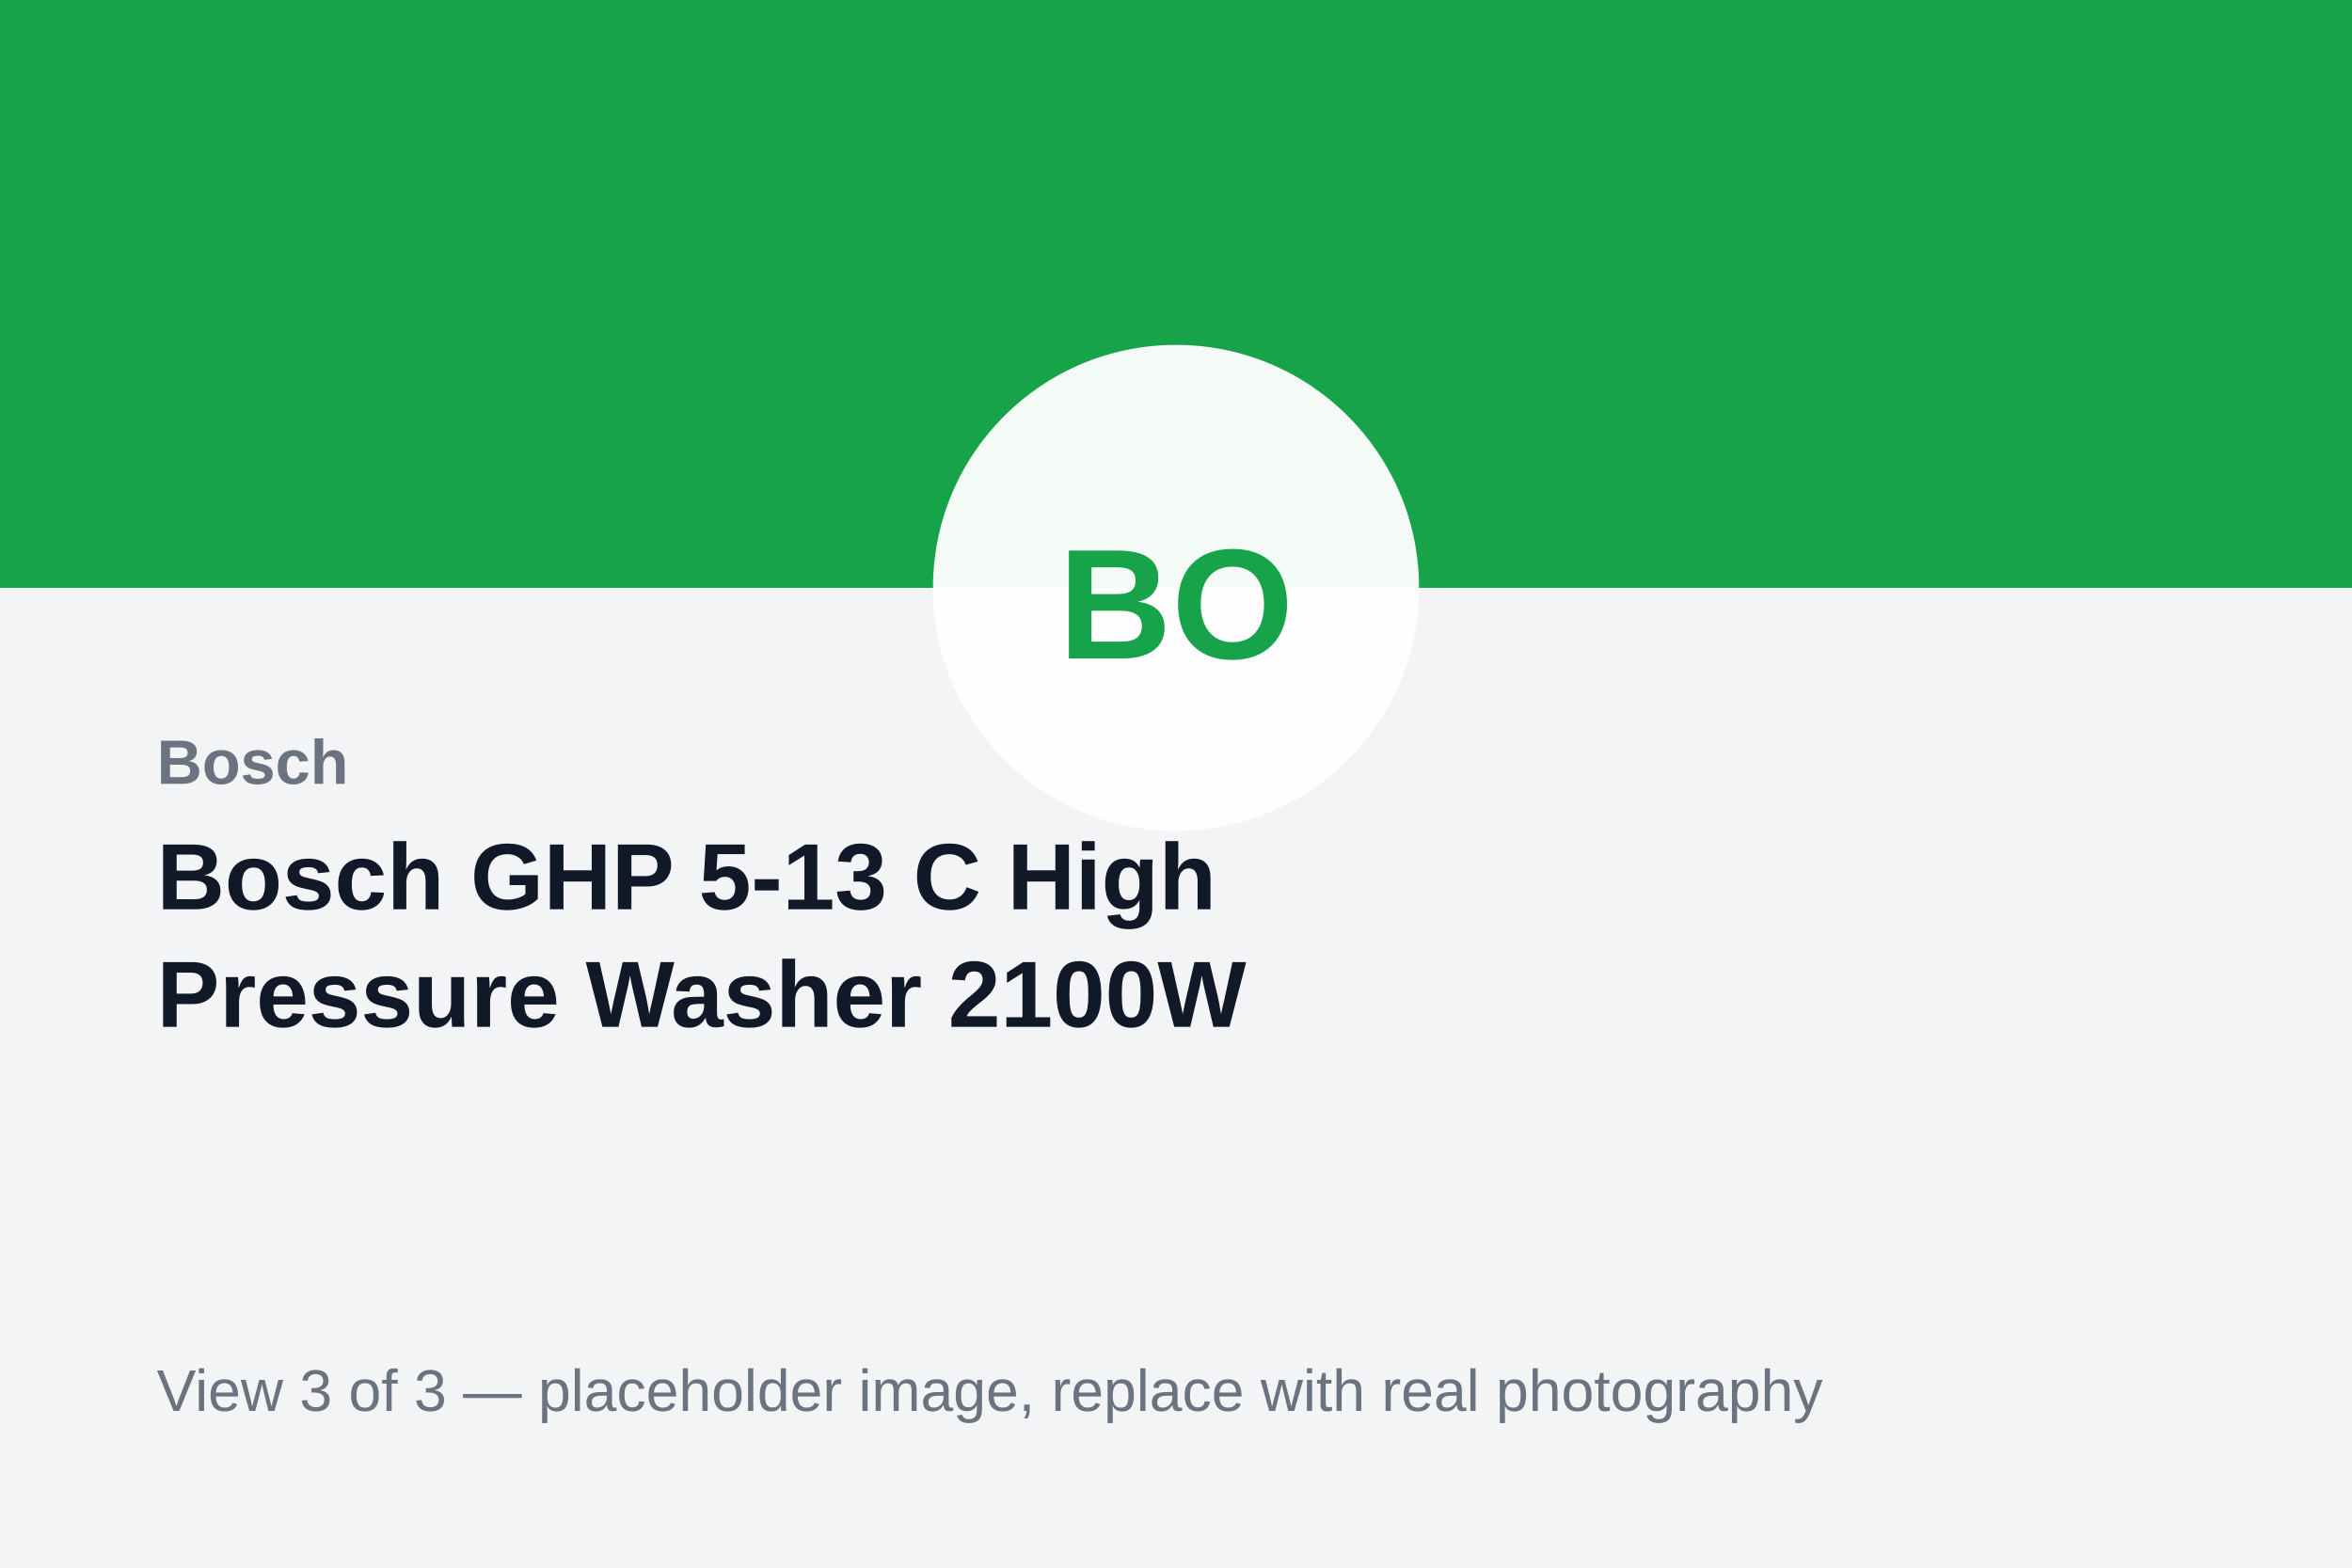
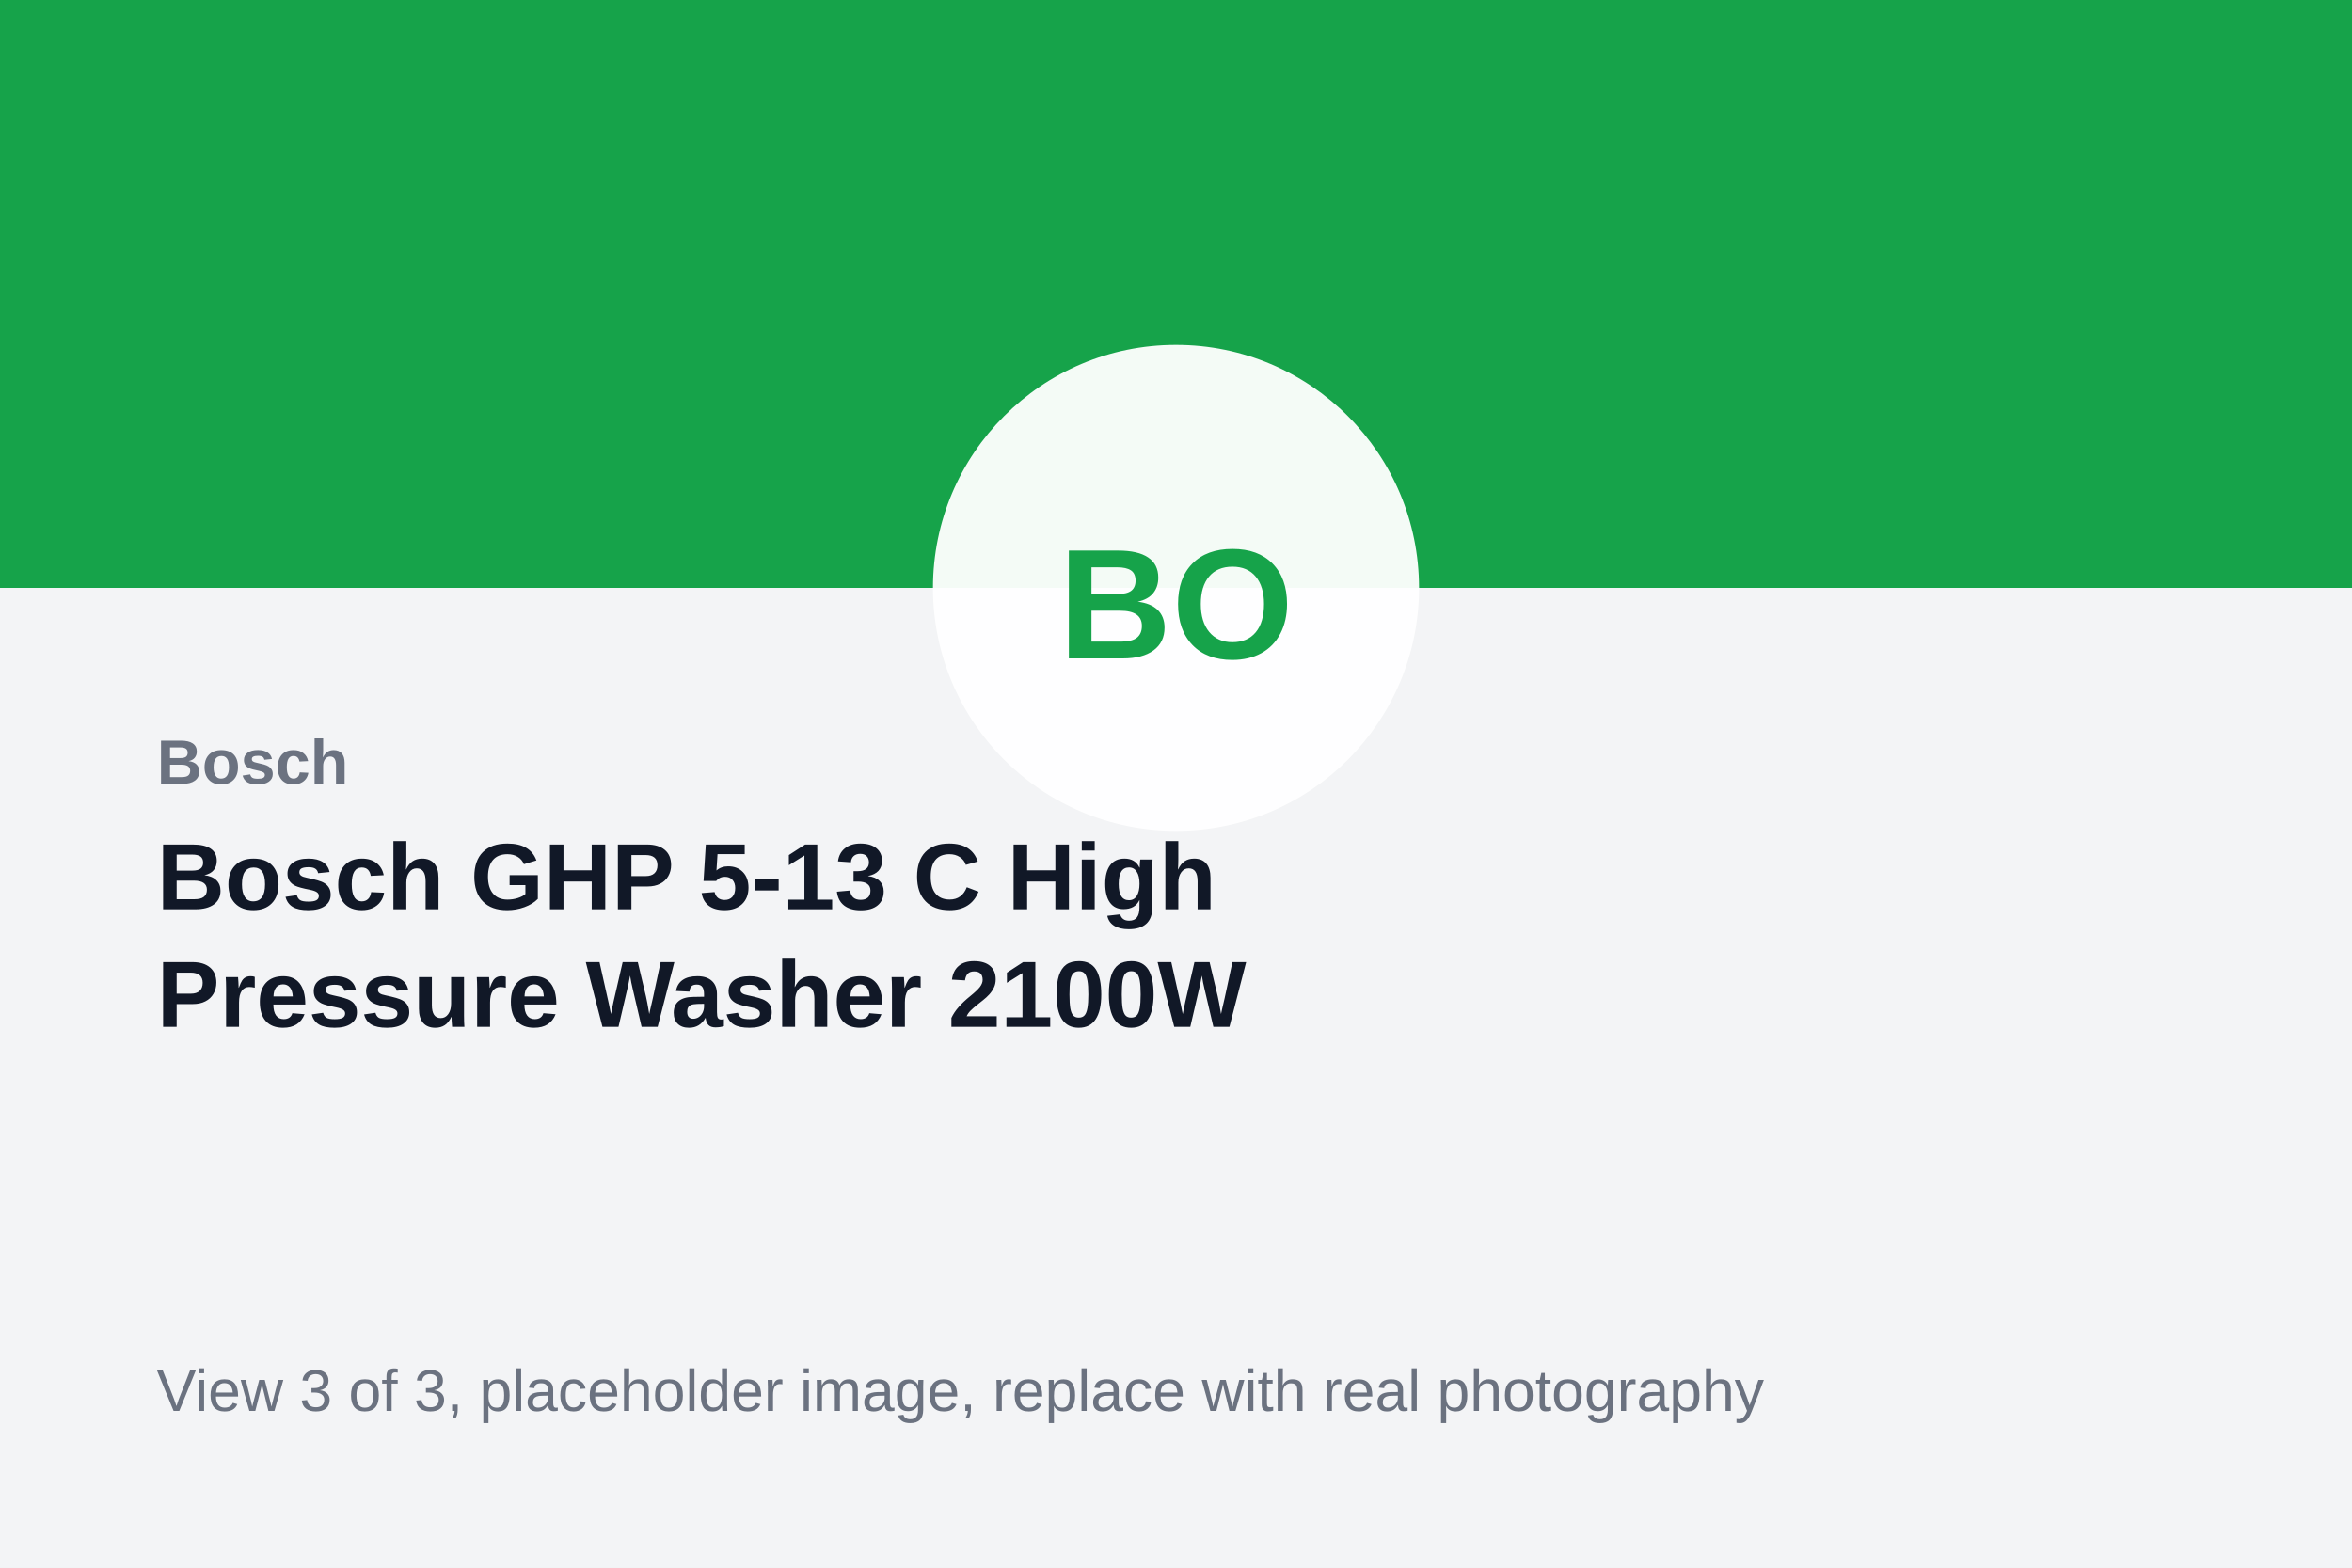
<svg xmlns="http://www.w3.org/2000/svg" viewBox="0 0 600 400" width="600" height="400" role="img" aria-label="Bosch GHP 5-13 C High Pressure Washer 2100W">
  <rect width="600" height="400" fill="#F3F4F6" />
  <rect x="0" y="0" width="600" height="150" fill="#16A34A" />
  <circle cx="300" cy="150" r="62" fill="#ffffff" opacity="0.95" />
  <text x="300" y="168" text-anchor="middle" font-family="Segoe UI, Arial, sans-serif" font-size="40" font-weight="800" fill="#16A34A">BO</text>
  <text x="40" y="200" font-family="Segoe UI, Arial, sans-serif" font-size="16" font-weight="600" fill="#6B7280">Bosch</text>
  <text x="40" y="232" font-family="Segoe UI, Arial, sans-serif" font-size="24" font-weight="700" fill="#111827">Bosch GHP 5-13 C High</text>
  <text x="40" y="262" font-family="Segoe UI, Arial, sans-serif" font-size="24" font-weight="700" fill="#111827">Pressure Washer 2100W</text>
-   <text x="40" y="360" font-family="Segoe UI, Arial, sans-serif" font-size="15" fill="#6B7280">View 3 of 3 — placeholder image, replace with real photography</text>
+   <text x="40" y="360" font-family="Segoe UI, Arial, sans-serif" font-size="15" fill="#6B7280">View 3 of 3, placeholder image, replace with real photography</text>
</svg>
